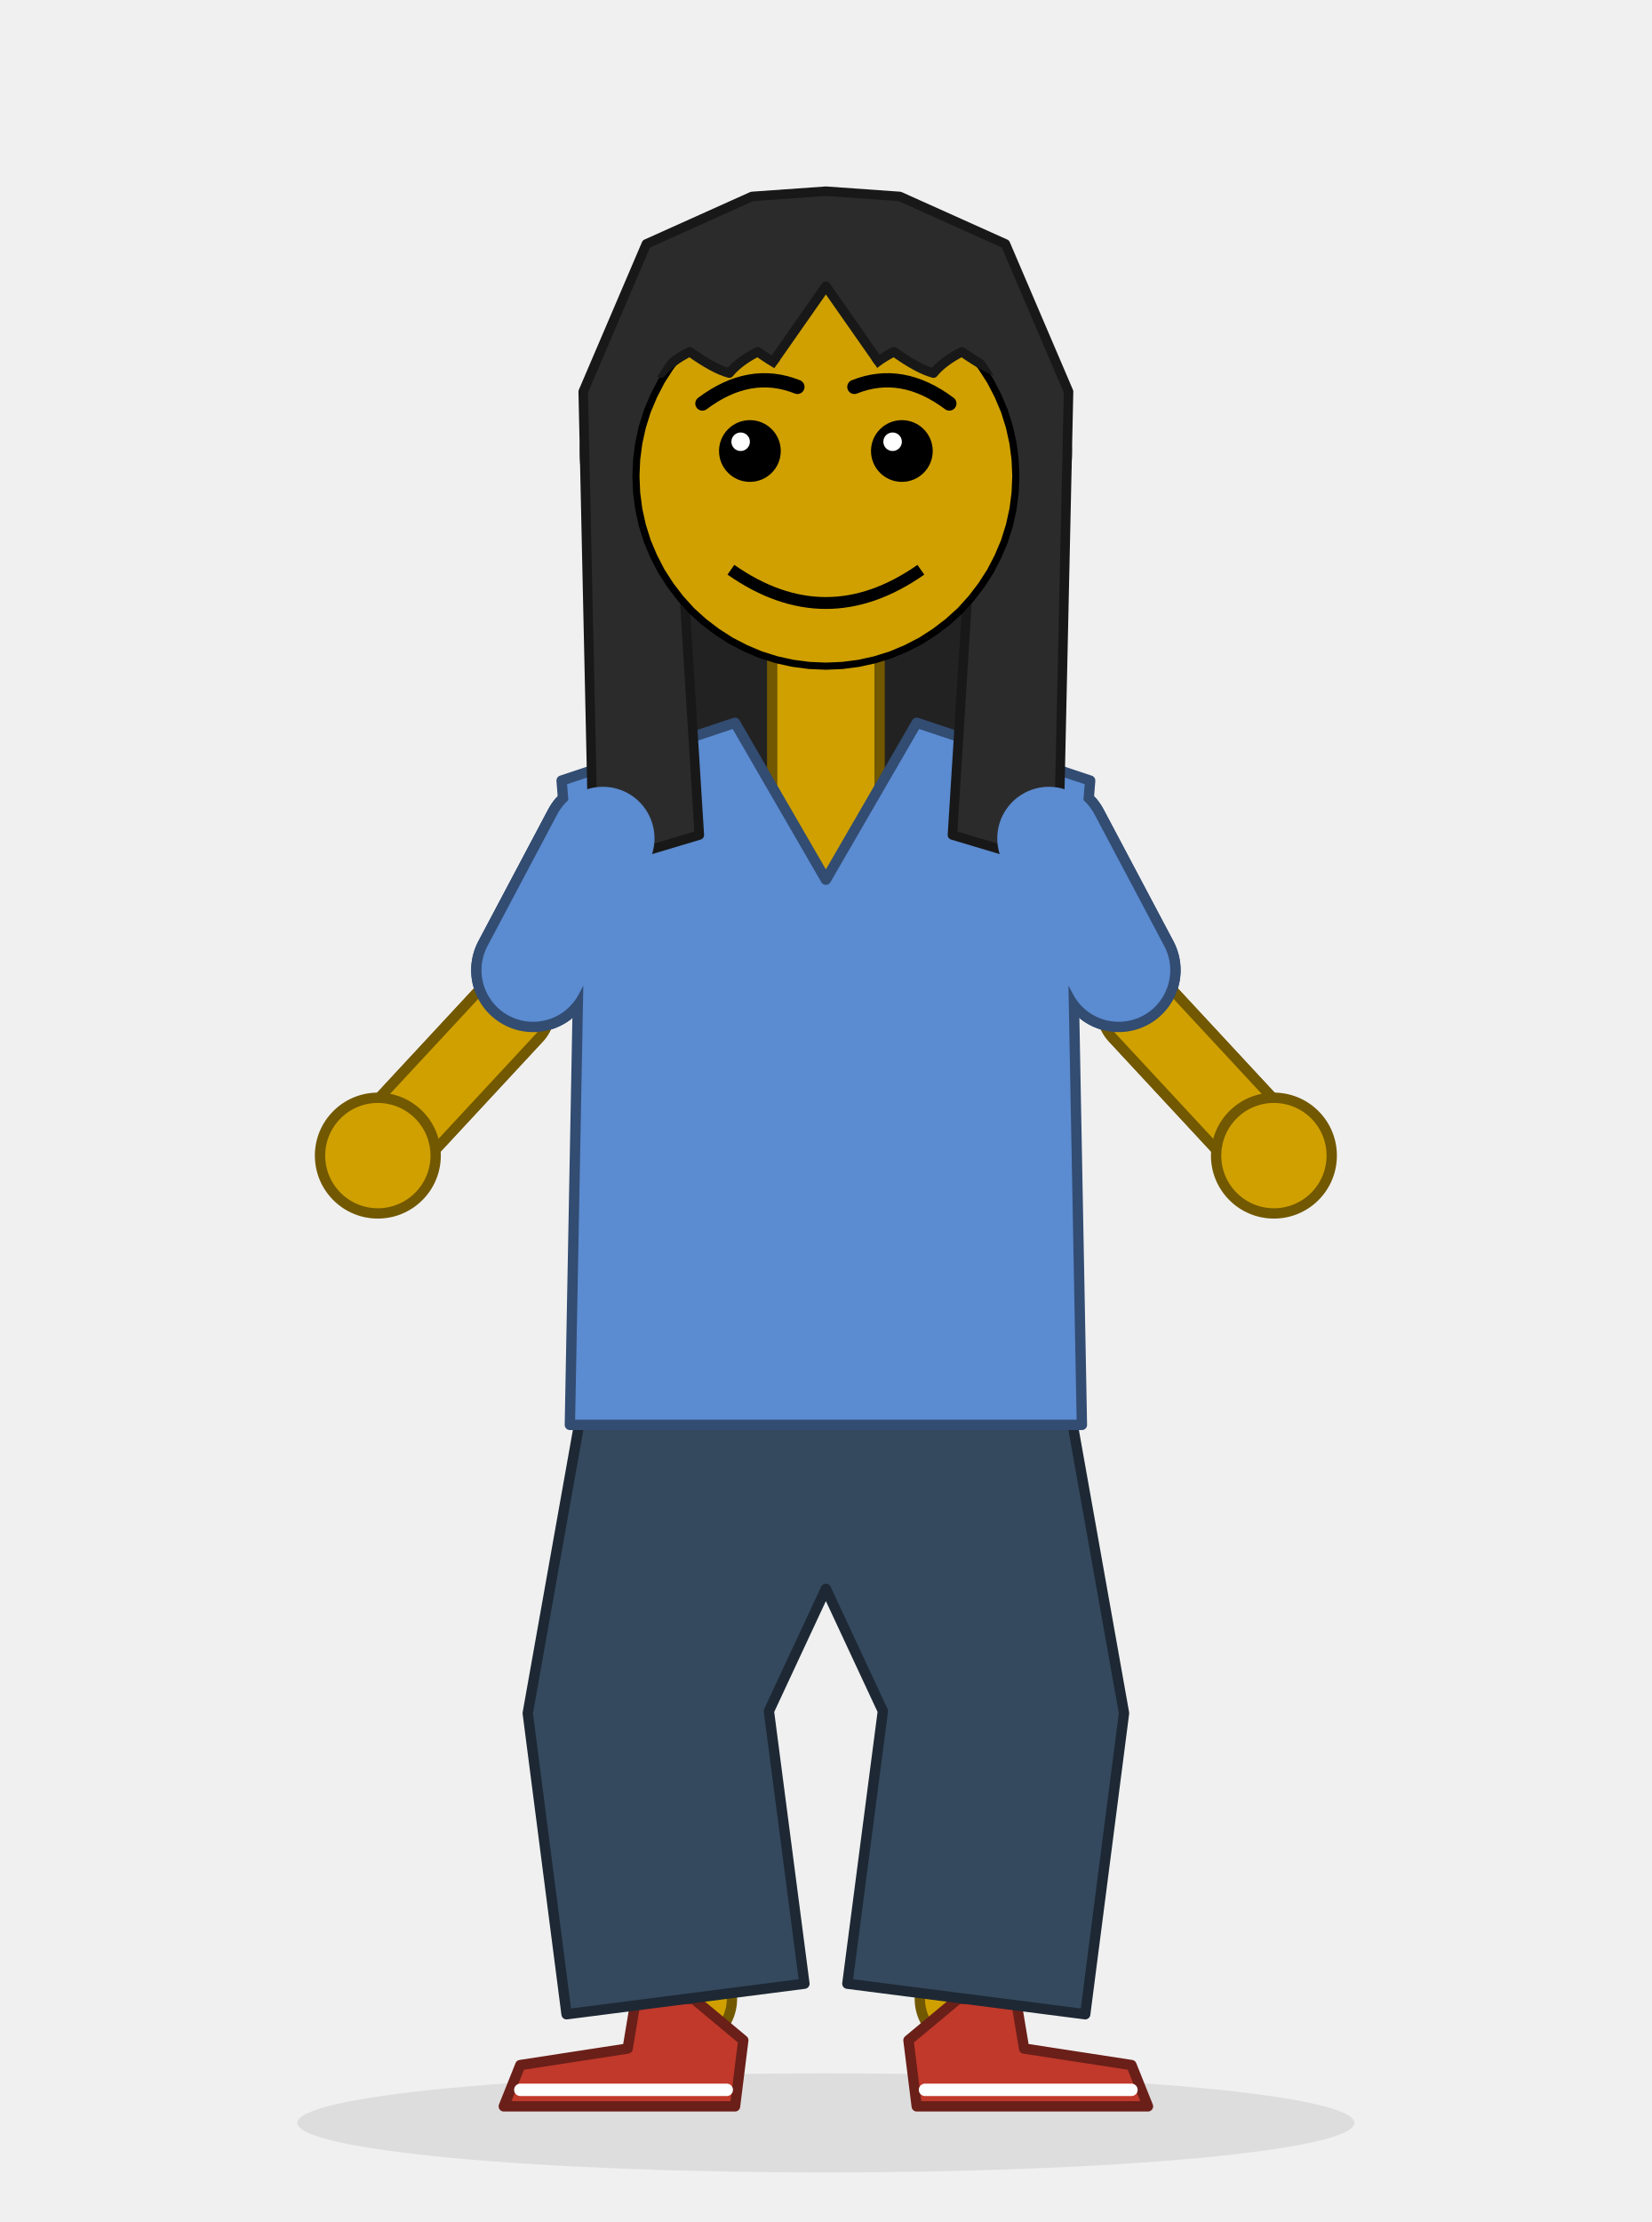
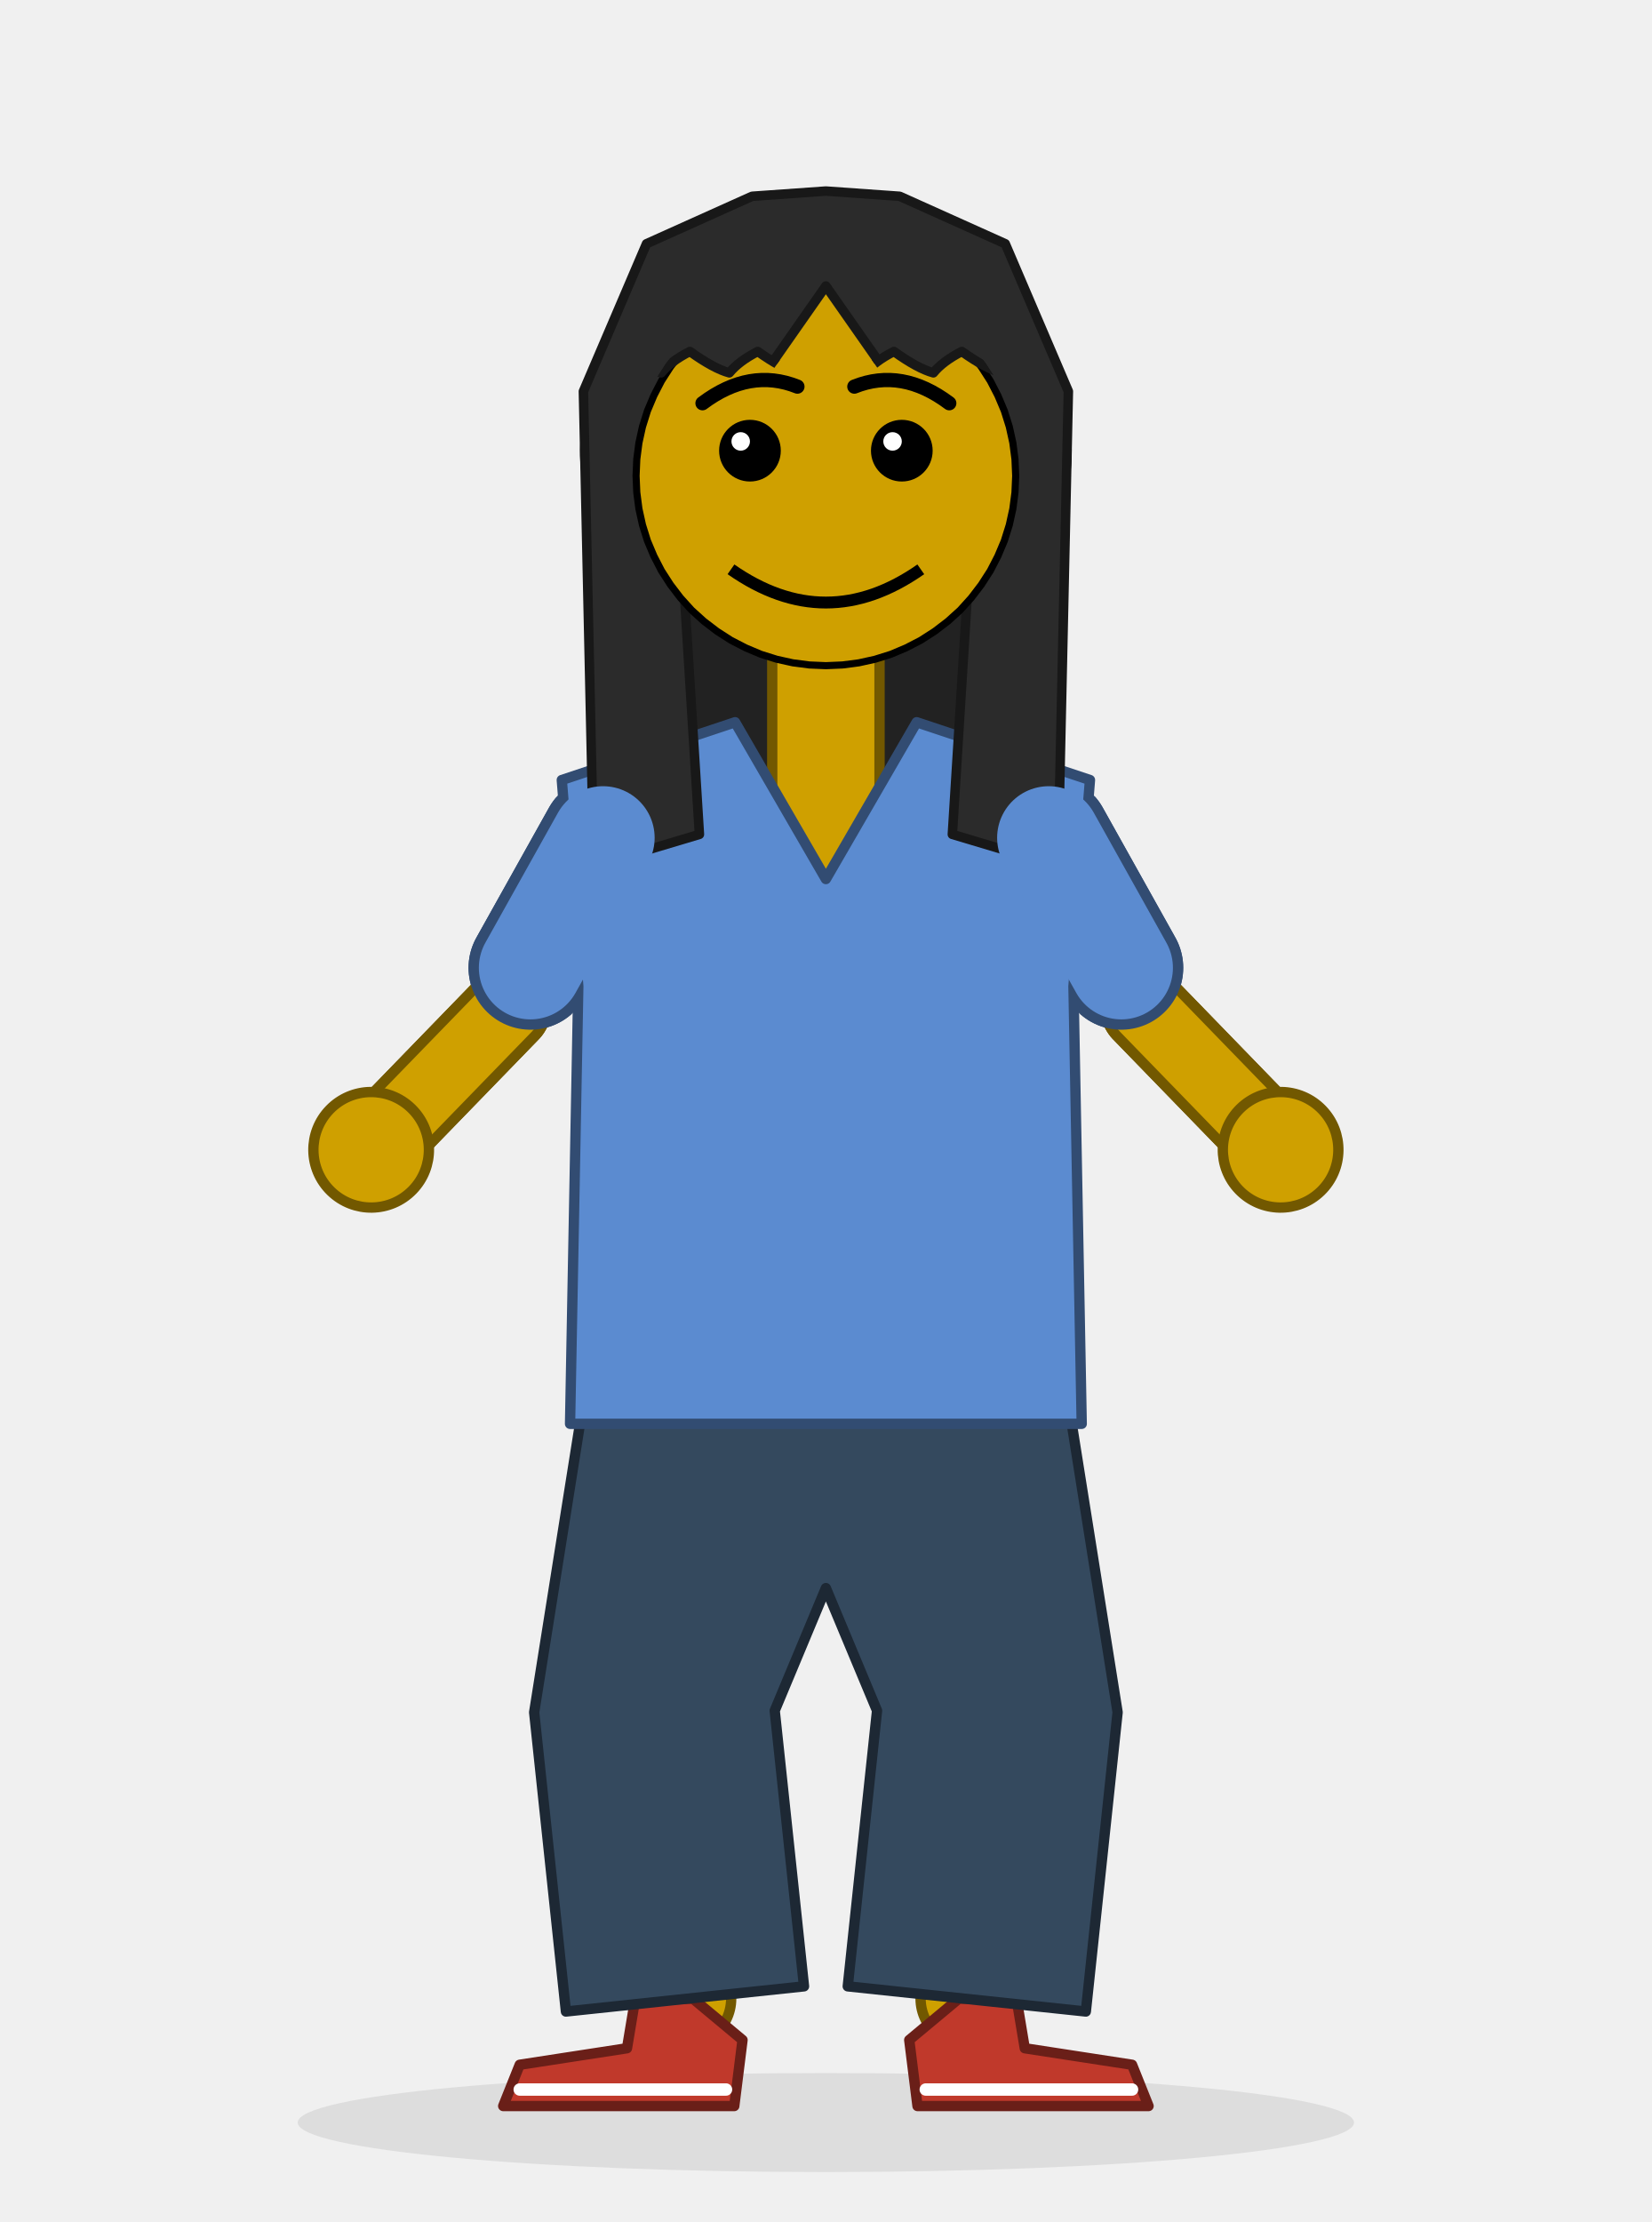
- <svg xmlns="http://www.w3.org/2000/svg" id="pic" viewBox="-200 -195 400 538" width="400" height="538">
+ <svg xmlns="http://www.w3.org/2000/svg" id="pic" viewBox="-200 -195 400 538.4" width="400" height="538">
  <defs />
-   <g id="figure" transform="translate(0 319) scale(1.000) translate(0 -319)">
-     <ellipse cx="0" cy="319" rx="128" ry="12" fill="#000" opacity="0.080" />
+   <g id="figure" transform="translate(0 319.3) scale(1.000) translate(0 -319.3)">
+     <ellipse cx="0" cy="319.3" rx="128" ry="12" fill="#000" opacity="0.080" />
    <g data-part="hair">
      <g transform="translate(-57.5 -143.3) scale(0.575)">
        <g transform="">
          <g transform="translate(100 110.6) scale(1.000 1.000) translate(-100 -110.6)">
            <polygon points="2.2,275 -2.2,75 24.4,12.8 68.9,-7.2 100,-9.4 131.1,-7.2 175.6,12.8 202.2,75 197.8,275" fill="#222222" stroke="#131313" stroke-width="3" stroke-linejoin="round" />
          </g>
        </g>
      </g>
    </g>
    <g data-part="pants">
-       <path d="M35 150 L43 219.5 L34 289" fill="none" stroke="#725800" stroke-width="25" stroke-linecap="round" stroke-linejoin="round" />
-       <path d="M35 150 L43 219.5 L34 289" fill="none" stroke="#cfa000" stroke-width="20" stroke-linecap="round" stroke-linejoin="round" />
-       <path d="M-35 150 L-43 219.5 L-34 289" fill="none" stroke="#725800" stroke-width="25" stroke-linecap="round" stroke-linejoin="round" />
-       <path d="M-35 150 L-43 219.5 L-34 289" fill="none" stroke="#cfa000" stroke-width="20" stroke-linecap="round" stroke-linejoin="round" />
+       <path d="M35 150 L41.5 219.7 L34.2 289.3" fill="none" stroke="#725800" stroke-width="25" stroke-linecap="round" stroke-linejoin="round" />
+       <path d="M35 150 L41.5 219.7 L34.2 289.3" fill="none" stroke="#cfa000" stroke-width="20" stroke-linecap="round" stroke-linejoin="round" />
+       <path d="M-35 150 L-41.5 219.7 L-34.2 289.3" fill="none" stroke="#725800" stroke-width="25" stroke-linecap="round" stroke-linejoin="round" />
+       <path d="M-35 150 L-41.5 219.7 L-34.2 289.3" fill="none" stroke="#cfa000" stroke-width="20" stroke-linecap="round" stroke-linejoin="round" />
    </g>
    <g data-part="feet">
-       <polygon points="32,289 46,289 48,301 74,305 78,315 22,315 20,299" fill="#c0392b" stroke="#6a1f18" stroke-width="2.5" stroke-linejoin="round" />
-       <line x1="24" y1="311" x2="74" y2="311" stroke="#ffffff" stroke-width="3" stroke-linecap="round" />
-       <polygon points="-32,289 -46,289 -48,301 -74,305 -78,315 -22,315 -20,299" fill="#c0392b" stroke="#6a1f18" stroke-width="2.5" stroke-linejoin="round" />
-       <line x1="-24" y1="311" x2="-74" y2="311" stroke="#ffffff" stroke-width="3" stroke-linecap="round" />
+       <polygon points="32.2,289.3 46.2,289.3 48.2,301.3 74.2,305.3 78.2,315.3 22.2,315.3 20.2,299.3" fill="#c0392b" stroke="#6a1f18" stroke-width="2.5" stroke-linejoin="round" />
+       <line x1="24.2" y1="311.3" x2="74.2" y2="311.3" stroke="#ffffff" stroke-width="3" stroke-linecap="round" />
+       <polygon points="-32.2,289.3 -46.2,289.3 -48.2,301.3 -74.2,305.3 -78.2,315.3 -22.2,315.3 -20.2,299.3" fill="#c0392b" stroke="#6a1f18" stroke-width="2.5" stroke-linejoin="round" />
+       <line x1="-24.2" y1="311.3" x2="-74.2" y2="311.3" stroke="#ffffff" stroke-width="3" stroke-linecap="round" />
    </g>
    <g data-part="pants">
-       <polygon points="-58,140 58,140 72.2,219.8 62.8,292.7 5.2,285.3 13.8,219.3 0,189.7 -13.8,219.3 -5.2,285.3 -62.8,292.7 -72.2,219.8" fill="#34495e" stroke="#1d2834" stroke-width="2.5" stroke-linejoin="round" />
+       <polygon points="-58,140 58,140 70.7,219.9 63,292.4 5.3,286.3 12.4,219.5 0,189.8 -12.4,219.5 -5.3,286.3 -63,292.4 -70.7,219.9" fill="#34495e" stroke="#1d2834" stroke-width="2.5" stroke-linejoin="round" />
    </g>
    <g data-part="shirt">
      <rect x="-13" y="-42" width="26" height="66" rx="4" fill="#cfa000" stroke="#725800" stroke-width="2.5" />
-       <path d="M54 8 L76.2 50 L108.5 84.8" fill="none" stroke="#725800" stroke-width="21" stroke-linecap="round" stroke-linejoin="round" />
-       <path d="M54 8 L76.2 50 L108.5 84.8" fill="none" stroke="#cfa000" stroke-width="16" stroke-linecap="round" stroke-linejoin="round" />
-       <path d="M-54 8 L-76.2 50 L-108.5 84.8" fill="none" stroke="#725800" stroke-width="21" stroke-linecap="round" stroke-linejoin="round" />
-       <path d="M-54 8 L-76.2 50 L-108.5 84.8" fill="none" stroke="#cfa000" stroke-width="16" stroke-linecap="round" stroke-linejoin="round" />
-       <line x1="54" y1="8" x2="70.9" y2="39.9" stroke="#324c72" stroke-width="30" stroke-linecap="round" />
-       <line x1="-54" y1="8" x2="-70.9" y2="39.9" stroke="#324c72" stroke-width="30" stroke-linecap="round" />
+       <path d="M54 8 L77.1 49.5 L110.2 83.6" fill="none" stroke="#725800" stroke-width="21" stroke-linecap="round" stroke-linejoin="round" />
+       <path d="M54 8 L77.1 49.5 L110.2 83.6" fill="none" stroke="#cfa000" stroke-width="16" stroke-linecap="round" stroke-linejoin="round" />
+       <path d="M-54 8 L-77.1 49.5 L-110.2 83.6" fill="none" stroke="#725800" stroke-width="21" stroke-linecap="round" stroke-linejoin="round" />
+       <path d="M-54 8 L-77.1 49.5 L-110.2 83.6" fill="none" stroke="#cfa000" stroke-width="16" stroke-linecap="round" stroke-linejoin="round" />
+       <line x1="54" y1="8" x2="71.6" y2="39.5" stroke="#324c72" stroke-width="30" stroke-linecap="round" />
+       <line x1="-54" y1="8" x2="-71.6" y2="39.5" stroke="#324c72" stroke-width="30" stroke-linecap="round" />
      <polygon points="-22,-20 0,18 22,-20 64,-6 60,44 62,150 -62,150 -60,44 -64,-6" fill="#5b8bd0" stroke="#324c72" stroke-width="2.5" stroke-linejoin="round" />
    </g>
    <g data-part="head">
      <g transform="translate(-57.5 -143.3) scale(0.575)">
        <path d="M26 87.5 Q21.8 79 9.2 80 Q-3.4 82.5 -2 105 Q-0.6 122.5 7.8 129 Q10.6 141 17.6 139 Q22.7 136 21.8 128 L26 125 Z" fill="#cfa000" stroke="black" stroke-width="3" stroke-linejoin="round" />
        <path d="M17.6 92.5 Q5 90 5.9 110 Q6.4 120 13.4 124" fill="none" stroke="#725800" stroke-width="2.5" stroke-linecap="round" />
        <path d="M174 87.5 Q178.2 79 190.8 80 Q203.4 82.5 202 105 Q200.6 122.5 192.2 129 Q189.4 141 182.4 139 Q177.3 136 178.2 128 L174 125 Z" fill="#cfa000" stroke="black" stroke-width="3" stroke-linejoin="round" />
        <path d="M182.4 92.5 Q195 90 194.1 110 Q193.6 120 186.6 124" fill="none" stroke="#725800" stroke-width="2.5" stroke-linecap="round" />
      </g>
    </g>
    <g data-part="hair">
      <g transform="translate(-57.5 -143.3) scale(0.575)">
        <g transform="">
          <g transform="translate(100 110.6) scale(1.000 1.000) translate(-100 -110.6)">
            <polygon points="2.2,275 -2.2,75 24.4,12.8 68.9,-7.2 100,-9.4 131.1,-7.2 175.6,12.8 202.2,75 197.8,275 153.3,261.7 162.2,119.5 100,30.6 37.8,119.5 46.7,261.7" fill="#2b2b2b" stroke="#181818" stroke-width="4" stroke-linejoin="round" />
          </g>
        </g>
      </g>
    </g>
    <g data-part="head">
      <g transform="translate(-57.5 -143.3) scale(0.575)">
        <defs>
          <clipPath id="above-crack">
            <rect x="-2000" y="-4000" width="4200" height="4060" />
          </clipPath>
          <clipPath id="below-crack">
            <rect x="-2000" y="60" width="4200" height="4000" />
          </clipPath>
        </defs>
        <path d="M180 110.6 L179.7 117.6 L178.8 124.5 L177.3 131.3 L175.2 138 L172.5 144.4 L169.3 150.6 L165.5 156.5 L161.3 162 L156.6 167.2 L151.4 171.9 L145.9 176.1 L140 179.9 L133.8 183.1 L127.4 185.8 L120.7 187.9 L113.9 189.4 L107 190.3 L100 190.6 L93 190.3 L86.1 189.4 L79.3 187.9 L72.6 185.8 L66.2 183.1 L60 179.9 L54.1 176.1 L48.6 171.9 L43.4 167.2 L38.7 162 L34.5 156.5 L30.7 150.6 L27.5 144.4 L24.8 138 L22.7 131.3 L21.2 124.5 L20.3 117.6 L20 110.6 L20.3 103.6 L21.2 96.7 L22.7 89.9 L24.8 83.2 L27.5 76.8 L30.7 70.6 L34.5 64.7 L38.7 59.2 L43.4 54 L48.6 49.3 L54.1 45.1 L60 41.3 L66.2 38.1 L72.6 35.4 L79.3 33.3 L86.1 31.8 L93 30.9 L100 30.6 L107 30.9 L113.9 31.8 L120.7 33.3 L127.4 35.4 L133.8 38.1 L140 41.3 L145.9 45.1 L151.4 49.3 L156.6 54 L161.3 59.2 L165.5 64.7 L169.3 70.6 L172.5 76.8 L175.2 83.2 L177.3 89.9 L178.8 96.7 L179.7 103.6 Z" fill="#cfa000" stroke="black" stroke-width="3" />
      </g>
    </g>
    <g data-part="eyes">
      <g transform="translate(-57.5 -143.3) scale(0.575)">
        <g transform="translate(0 0)">
          <g transform="rotate(0 68 100) translate(68 100) scale(1 1.000) translate(-68 -100)">
            <circle cx="68" cy="100" r="13" fill="#000000" />
          </g>
          <circle cx="64.1" cy="96.1" r="3.9" fill="#ffffff" />
          <g transform="rotate(0 132 100) translate(132 100) scale(1 1.000) translate(-132 -100)">
            <circle cx="132" cy="100" r="13" fill="#000000" />
          </g>
          <circle cx="128.1" cy="96.1" r="3.9" fill="#ffffff" />
        </g>
      </g>
    </g>
    <g data-part="head">
      <g transform="translate(-57.5 -143.3) scale(0.575)">
        <path d="M48 80 Q68 65 88 73 M152 80 Q132 65 112 73" stroke="black" fill="none" stroke-width="6" stroke-linecap="round" />
        <g transform="translate(100 150) scale(1.000 1.000) translate(-100 -150)">
          <path d="M60 150 Q100 178 140 150" stroke="black" fill="none" stroke-width="5" stroke-linejoin="round" />
        </g>
      </g>
    </g>
    <g data-part="hair">
      <g transform="translate(-57.5 -143.3) scale(0.575)">
        <defs>
          <clipPath id="bangs-head">
            <path d="M180 110.6 L179.7 117.6 L178.8 124.5 L177.3 131.3 L175.2 138 L172.5 144.4 L169.3 150.6 L165.5 156.5 L161.3 162 L156.6 167.2 L151.4 171.9 L145.9 176.1 L140 179.9 L133.8 183.1 L127.4 185.8 L120.7 187.9 L113.9 189.4 L107 190.3 L100 190.6 L93 190.3 L86.1 189.4 L79.3 187.9 L72.6 185.8 L66.2 183.1 L60 179.9 L54.1 176.1 L48.6 171.9 L43.4 167.2 L38.7 162 L34.5 156.5 L30.7 150.6 L27.5 144.4 L24.8 138 L22.7 131.3 L21.2 124.5 L20.3 117.6 L20 110.6 L20.3 103.6 L21.2 96.7 L22.7 89.9 L24.8 83.2 L27.5 76.8 L30.7 70.6 L34.5 64.7 L38.7 59.2 L43.4 54 L48.6 49.3 L54.1 45.1 L60 41.3 L66.2 38.1 L72.6 35.4 L79.3 33.3 L86.1 31.8 L93 30.9 L100 30.6 L107 30.9 L113.9 31.8 L120.7 33.3 L127.4 35.4 L133.8 38.1 L140 41.3 L145.9 45.1 L151.4 49.3 L156.6 54 L161.3 59.2 L165.5 64.7 L169.3 70.6 L172.5 76.8 L175.2 83.2 L177.3 89.9 L178.8 96.7 L179.7 103.6 Z" transform="translate(100 110.6) scale(1.0313 1.0313) translate(-100 -110.6)" />
          </clipPath>
          <clipPath id="bangs-above">
            <path d="M-386 58.2 L14 58.2 Q24 65.4 30.6 67.2 Q34.6 62.3 42.7 58.2 Q52.7 65.4 59.3 67.2 Q63.3 62.3 71.3 58.2 Q81.4 65.4 88 67.2 Q92 62.3 100 58.2 Q110 65.4 116.6 67.2 Q120.6 62.3 128.7 58.2 Q138.7 65.4 145.3 67.2 Q149.3 62.3 157.3 58.2 Q167.4 65.4 174 67.2 Q178 62.3 186 58.2 L586 58.2 V-3000 H-386 Z" />
          </clipPath>
          <mask id="bangs-hair" maskUnits="userSpaceOnUse" x="-3000" y="-3000" width="6000" height="6000">
            <g transform="translate(100 110.6) scale(1.000 1.000) translate(-100 -110.6)">
              <polygon points="2.2,275 -2.2,75 24.4,12.8 68.9,-7.2 100,-9.4 131.1,-7.2 175.6,12.8 202.2,75 197.8,275 153.3,261.7 162.2,119.5 100,30.6 37.8,119.5 46.7,261.7" fill="#ffffff" stroke="#ffffff" stroke-width="4" stroke-linejoin="round" />
            </g>
          </mask>
        </defs>
        <g clip-path="url(#bangs-head)">
          <g clip-path="url(#bangs-above)">
            <g transform="translate(100 110.6) scale(1.000 1.000) translate(-100 -110.6)">
              <polygon points="2.2,275 -2.2,75 24.4,12.8 68.9,-7.2 100,-9.4 131.1,-7.2 175.6,12.8 202.2,75 197.8,275 153.3,261.7 162.2,119.5 100,30.6 37.8,119.5 46.7,261.7" fill="#2b2b2b" stroke="#181818" stroke-width="4" stroke-linejoin="round" />
            </g>
          </g>
          <path d="M14 58.2 Q24 65.4 30.6 67.2 Q34.6 62.3 42.7 58.2 Q52.7 65.4 59.3 67.2 Q63.3 62.3 71.3 58.2 Q81.4 65.4 88 67.2 Q92 62.3 100 58.2 Q110 65.4 116.6 67.2 Q120.6 62.3 128.7 58.2 Q138.7 65.4 145.3 67.2 Q149.3 62.3 157.3 58.2 Q167.4 65.4 174 67.2 Q178 62.3 186 58.2" fill="none" stroke="#181818" stroke-width="4" stroke-linejoin="round" stroke-linecap="round" mask="url(#bangs-hair)" />
        </g>
      </g>
    </g>
    <g data-part="shirt">
      <clipPath id="off-body">
        <path clip-rule="evenodd" d="M-5000 -5000 H5000 V5000 H-5000 Z M-21.3,-21.8 L0,15 L21.3,-21.8 L65.6,-7.1 L61.5,44 L63.5,151.5 L-63.5,151.5 L-61.5,44 L-65.6,-7.1 Z" />
      </clipPath>
      <g clip-path="url(#off-body)">
-         <path d="M54 8 L76.2 50 L108.5 84.8" fill="none" stroke="#725800" stroke-width="21" stroke-linecap="round" stroke-linejoin="round" />
-         <path d="M54 8 L76.2 50 L108.5 84.8" fill="none" stroke="#cfa000" stroke-width="16" stroke-linecap="round" stroke-linejoin="round" />
-         <path d="M-54 8 L-76.2 50 L-108.5 84.8" fill="none" stroke="#725800" stroke-width="21" stroke-linecap="round" stroke-linejoin="round" />
-         <path d="M-54 8 L-76.2 50 L-108.5 84.8" fill="none" stroke="#cfa000" stroke-width="16" stroke-linecap="round" stroke-linejoin="round" />
-         <line x1="54" y1="8" x2="70.9" y2="39.9" stroke="#324c72" stroke-width="30" stroke-linecap="round" />
-         <line x1="-54" y1="8" x2="-70.9" y2="39.9" stroke="#324c72" stroke-width="30" stroke-linecap="round" />
+         <path d="M54 8 L77.1 49.5 L110.2 83.6" fill="none" stroke="#725800" stroke-width="21" stroke-linecap="round" stroke-linejoin="round" />
+         <path d="M54 8 L77.1 49.5 L110.2 83.6" fill="none" stroke="#cfa000" stroke-width="16" stroke-linecap="round" stroke-linejoin="round" />
+         <path d="M-54 8 L-77.1 49.5 L-110.2 83.6" fill="none" stroke="#725800" stroke-width="21" stroke-linecap="round" stroke-linejoin="round" />
+         <path d="M-54 8 L-77.1 49.5 L-110.2 83.6" fill="none" stroke="#cfa000" stroke-width="16" stroke-linecap="round" stroke-linejoin="round" />
+         <line x1="54" y1="8" x2="71.6" y2="39.5" stroke="#324c72" stroke-width="30" stroke-linecap="round" />
+         <line x1="-54" y1="8" x2="-71.6" y2="39.5" stroke="#324c72" stroke-width="30" stroke-linecap="round" />
      </g>
-       <line x1="54" y1="8" x2="70.9" y2="39.9" stroke="#5b8bd0" stroke-width="25" stroke-linecap="round" />
-       <line x1="-54" y1="8" x2="-70.9" y2="39.9" stroke="#5b8bd0" stroke-width="25" stroke-linecap="round" />
+       <line x1="54" y1="8" x2="71.6" y2="39.5" stroke="#5b8bd0" stroke-width="25" stroke-linecap="round" />
+       <line x1="-54" y1="8" x2="-71.6" y2="39.5" stroke="#5b8bd0" stroke-width="25" stroke-linecap="round" />
    </g>
    <g data-part="hands">
-       <g transform="translate(108.5 84.8) rotate(47.2) scale(1 1)">
+       <g transform="translate(110.2 83.6) rotate(45.9) scale(1 1)">
        <circle r="14" fill="#cfa000" stroke="#725800" stroke-width="2.5" />
      </g>
-       <g transform="translate(-108.5 84.8) rotate(132.8) scale(1 -1)">
+       <g transform="translate(-110.2 83.6) rotate(134.1) scale(1 -1)">
        <circle r="14" fill="#cfa000" stroke="#725800" stroke-width="2.5" />
      </g>
    </g>
  </g>
</svg>
